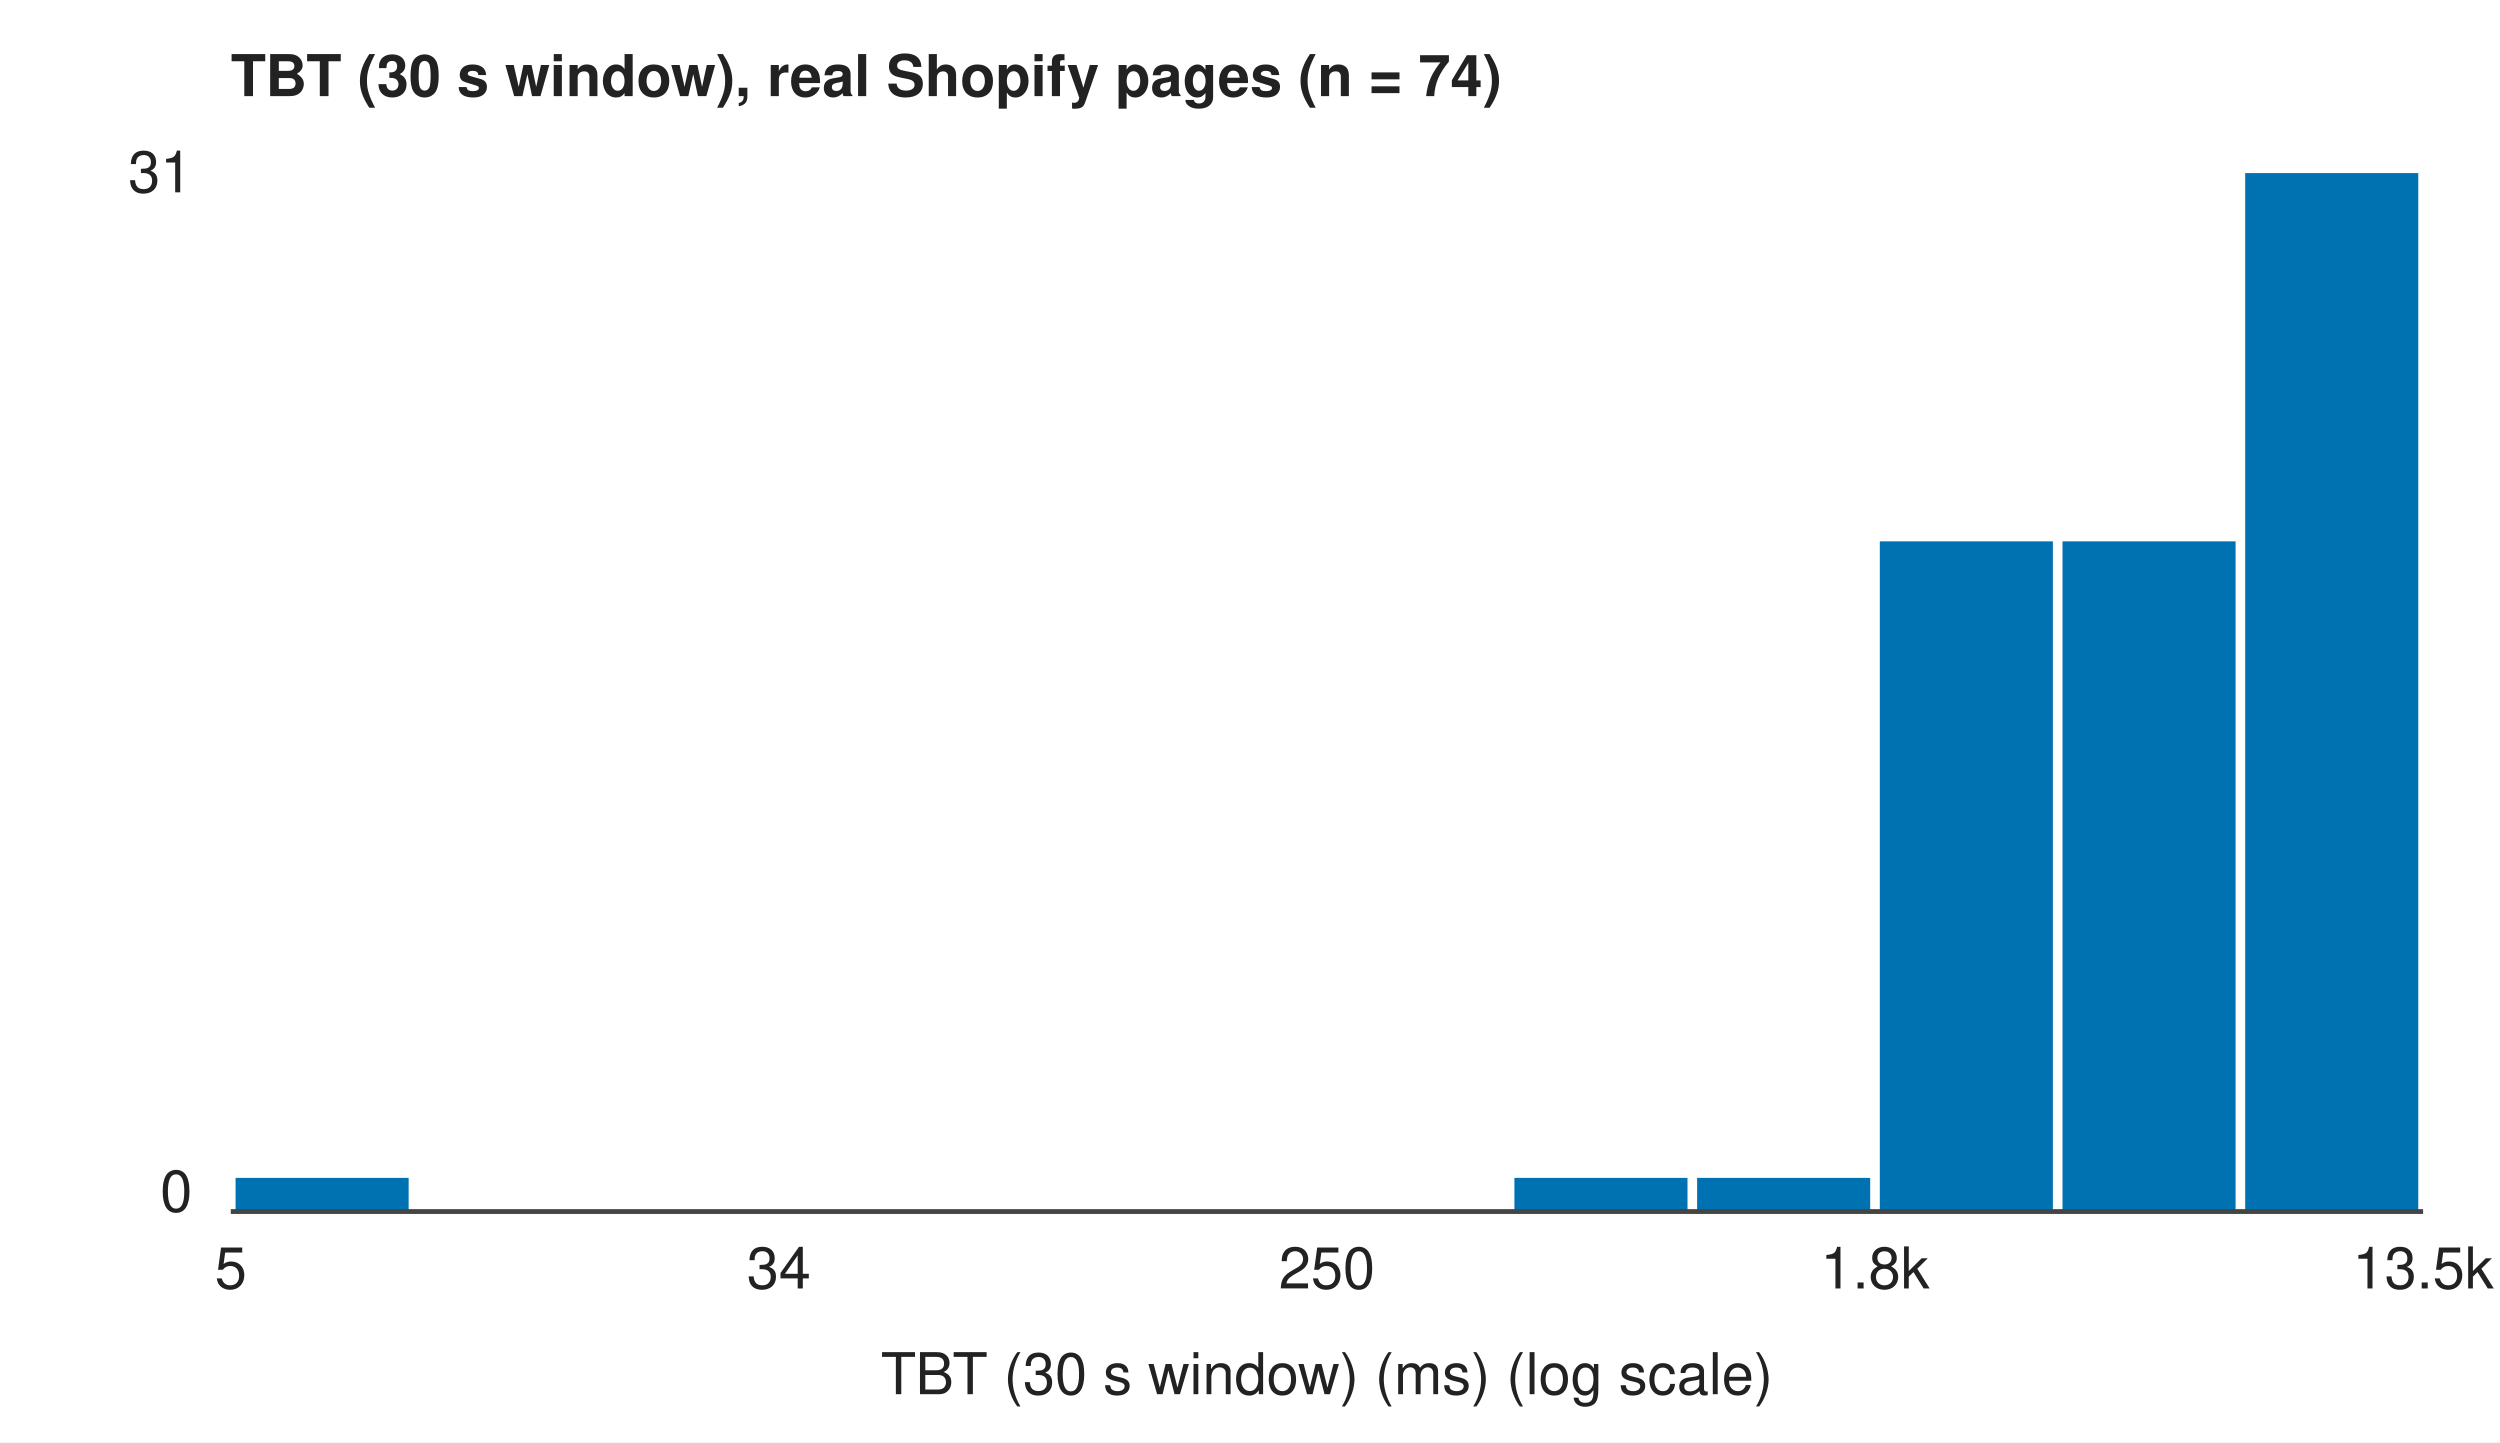
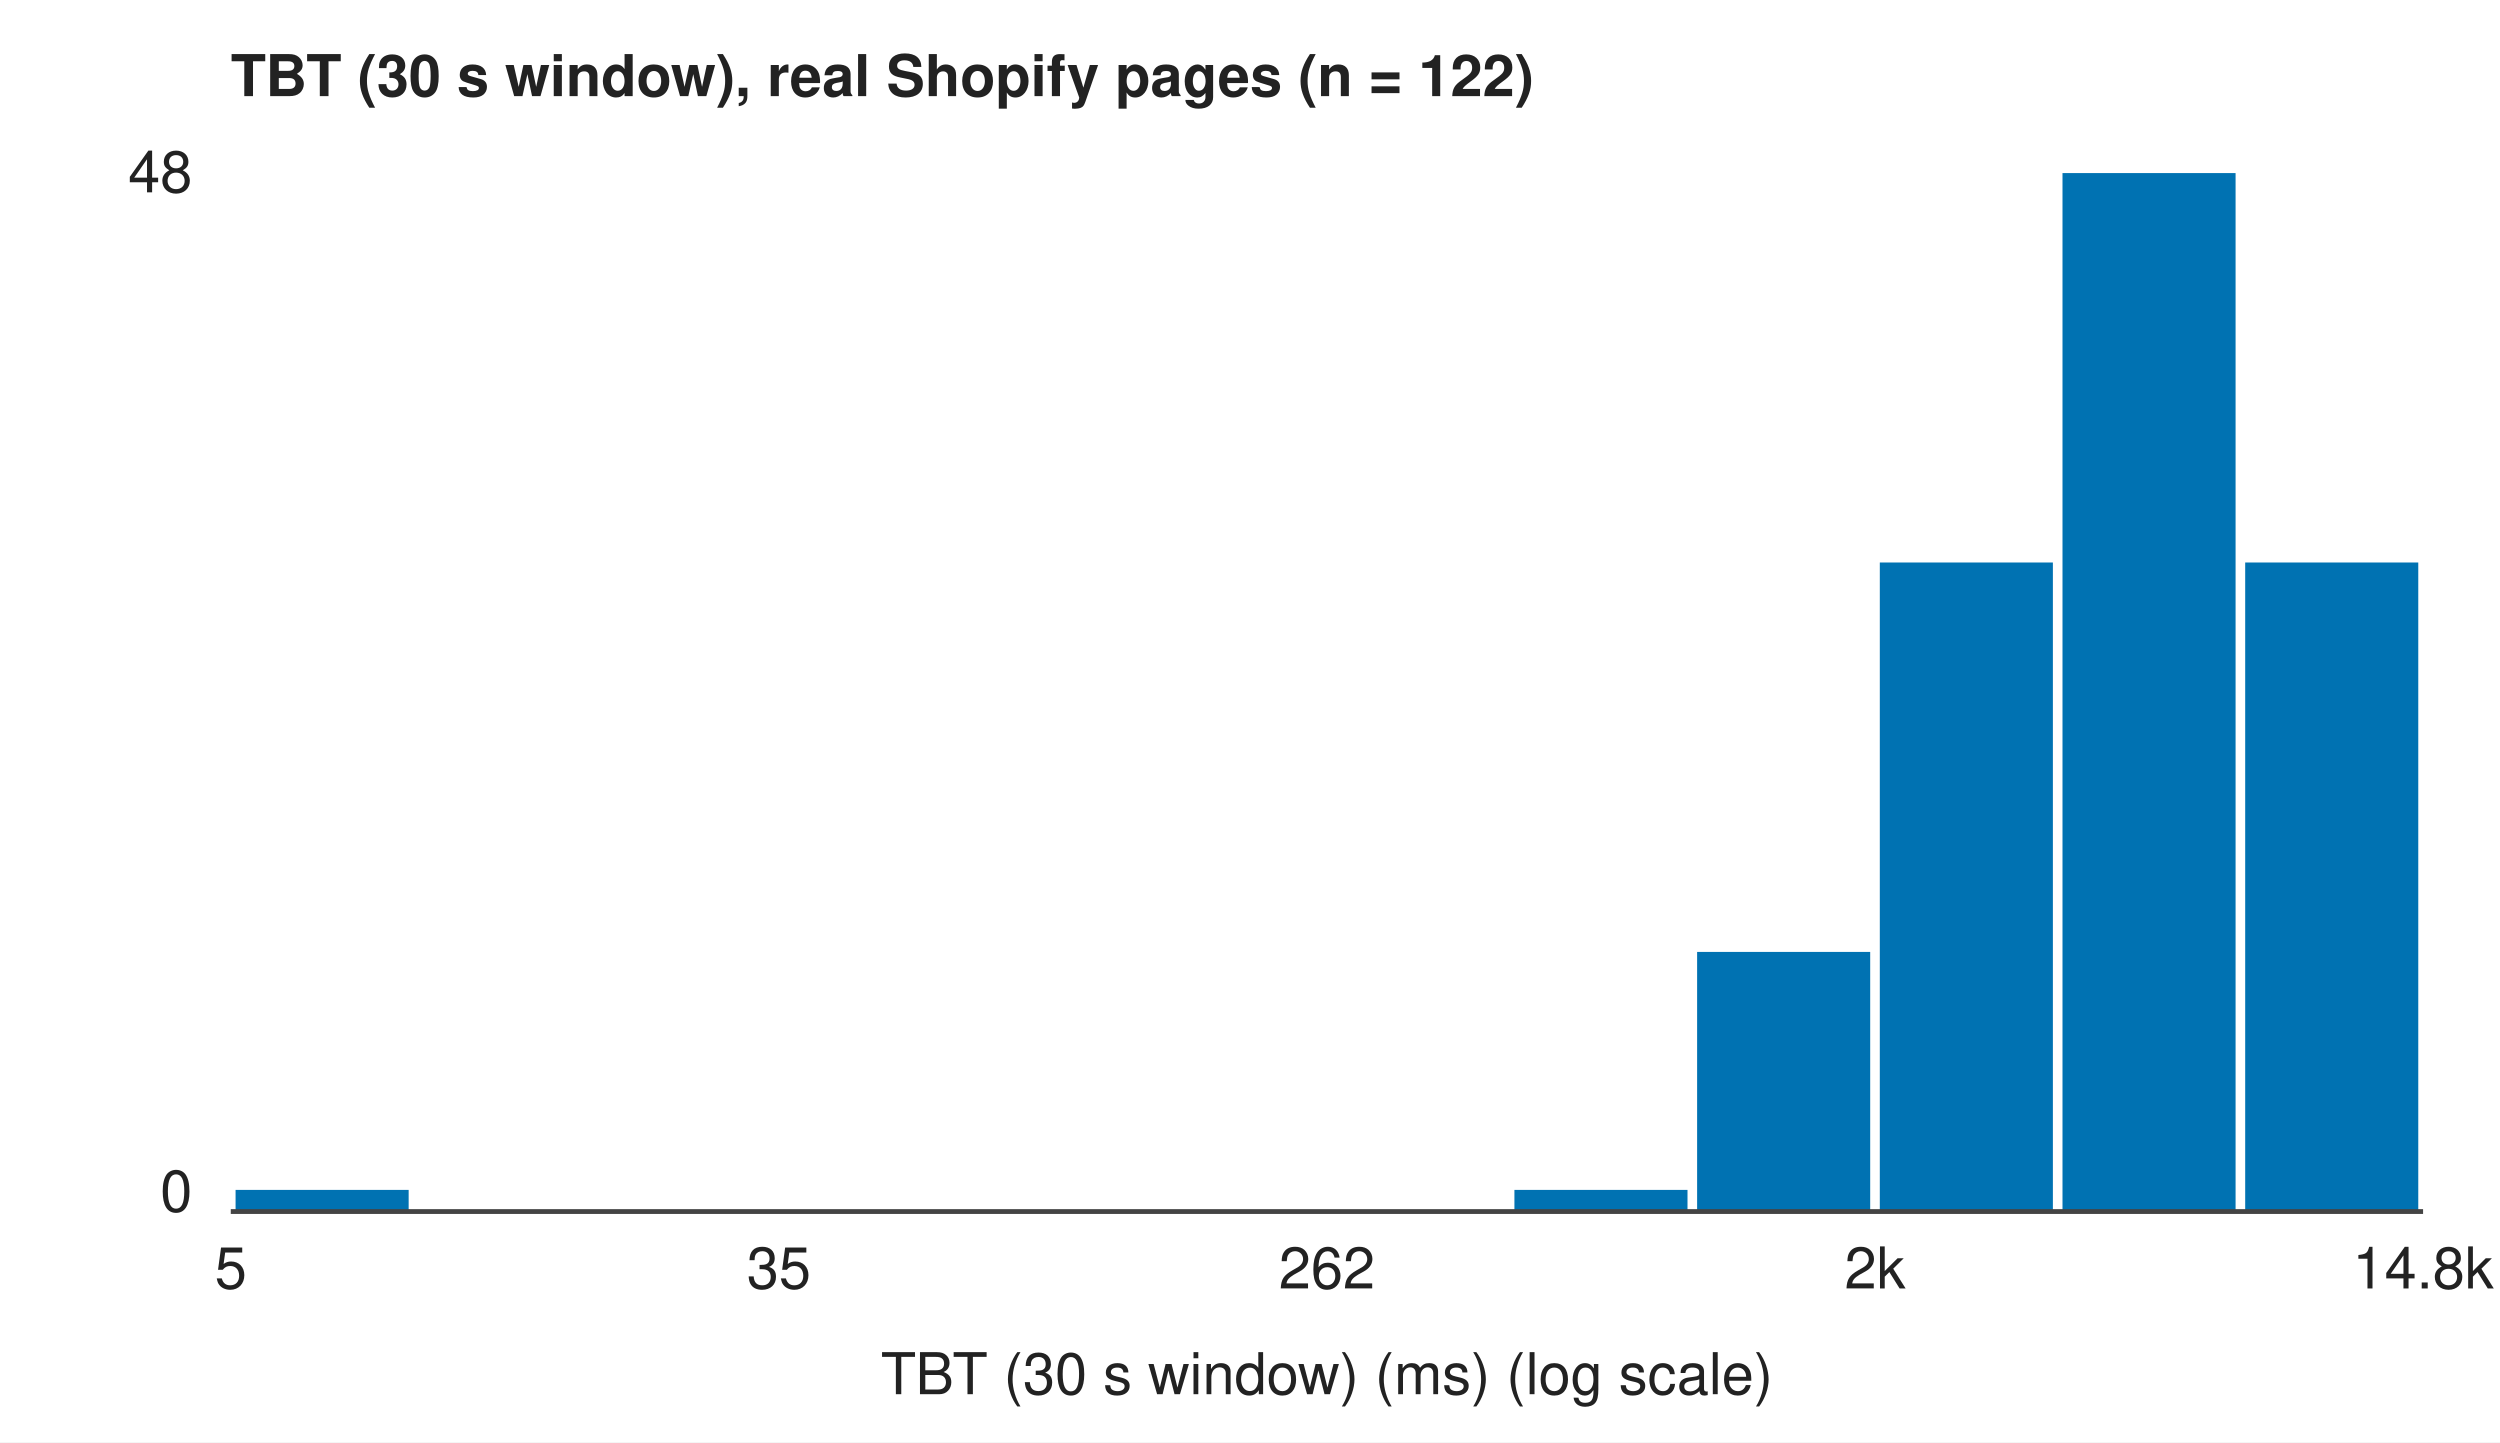
<svg xmlns="http://www.w3.org/2000/svg" viewBox="0 0 520 300" width="520" height="300">
  <rect width="520" height="300" fill="#fff" />
-   <text x="48" y="20" font-family="Helvetica, Arial, sans-serif" font-size="12" fill="#222" font-weight="bold">TBT (30 s window), real Shopify pages (n = 74)</text>
-   <rect x="49.0" y="245.0" width="36.0" height="7.0" fill="#0072B2" />
+   <text x="48" y="20" font-family="Helvetica, Arial, sans-serif" font-size="12" fill="#222" font-weight="bold">TBT (30 s window), real Shopify pages (n = 122)</text>
+   <rect x="49.0" y="247.5" width="36.0" height="4.5" fill="#0072B2" />
  <rect x="87.0" y="252.0" width="36.0" height="0.0" fill="#0072B2" />
  <rect x="125.0" y="252.0" width="36.0" height="0.0" fill="#0072B2" />
  <rect x="163.0" y="252.0" width="36.0" height="0.0" fill="#0072B2" />
  <rect x="201.0" y="252.0" width="36.0" height="0.0" fill="#0072B2" />
  <rect x="239.0" y="252.0" width="36.0" height="0.0" fill="#0072B2" />
  <rect x="277.0" y="252.0" width="36.0" height="0.0" fill="#0072B2" />
-   <rect x="315.0" y="245.0" width="36.0" height="7.0" fill="#0072B2" />
-   <rect x="353.0" y="245.0" width="36.0" height="7.0" fill="#0072B2" />
-   <rect x="391.0" y="112.6" width="36.0" height="139.4" fill="#0072B2" />
-   <rect x="429.0" y="112.6" width="36.0" height="139.4" fill="#0072B2" />
-   <rect x="467.0" y="36.0" width="36.0" height="216.0" fill="#0072B2" />
+   <rect x="315.0" y="247.5" width="36.0" height="4.5" fill="#0072B2" />
+   <rect x="353.0" y="198.0" width="36.0" height="54.0" fill="#0072B2" />
+   <rect x="391.0" y="117.0" width="36.0" height="135.0" fill="#0072B2" />
+   <rect x="429.0" y="36.0" width="36.0" height="216.0" fill="#0072B2" />
+   <rect x="467.0" y="117.0" width="36.0" height="135.0" fill="#0072B2" />
  <line x1="48" y1="252" x2="504" y2="252" stroke="#444" />
  <text x="48" y="268" font-family="Helvetica, Arial, sans-serif" font-size="12" fill="#222" text-anchor="middle">5</text>
-   <text x="162" y="268" font-family="Helvetica, Arial, sans-serif" font-size="12" fill="#222" text-anchor="middle">34</text>
-   <text x="276" y="268" font-family="Helvetica, Arial, sans-serif" font-size="12" fill="#222" text-anchor="middle">250</text>
-   <text x="390" y="268" font-family="Helvetica, Arial, sans-serif" font-size="12" fill="#222" text-anchor="middle">1.8k</text>
-   <text x="504" y="268" font-family="Helvetica, Arial, sans-serif" font-size="12" fill="#222" text-anchor="middle">13.5k</text>
-   <text x="40" y="40" font-family="Helvetica, Arial, sans-serif" font-size="12" fill="#222" text-anchor="end">31</text>
+   <text x="162" y="268" font-family="Helvetica, Arial, sans-serif" font-size="12" fill="#222" text-anchor="middle">35</text>
+   <text x="276" y="268" font-family="Helvetica, Arial, sans-serif" font-size="12" fill="#222" text-anchor="middle">262</text>
+   <text x="390" y="268" font-family="Helvetica, Arial, sans-serif" font-size="12" fill="#222" text-anchor="middle">2k</text>
+   <text x="504" y="268" font-family="Helvetica, Arial, sans-serif" font-size="12" fill="#222" text-anchor="middle">14.8k</text>
+   <text x="40" y="40" font-family="Helvetica, Arial, sans-serif" font-size="12" fill="#222" text-anchor="end">48</text>
  <text x="40" y="252" font-family="Helvetica, Arial, sans-serif" font-size="12" fill="#222" text-anchor="end">0</text>
  <text x="276" y="290" font-family="Helvetica, Arial, sans-serif" font-size="12" fill="#222" text-anchor="middle">TBT (30 s window) (ms) (log scale)</text>
</svg>
